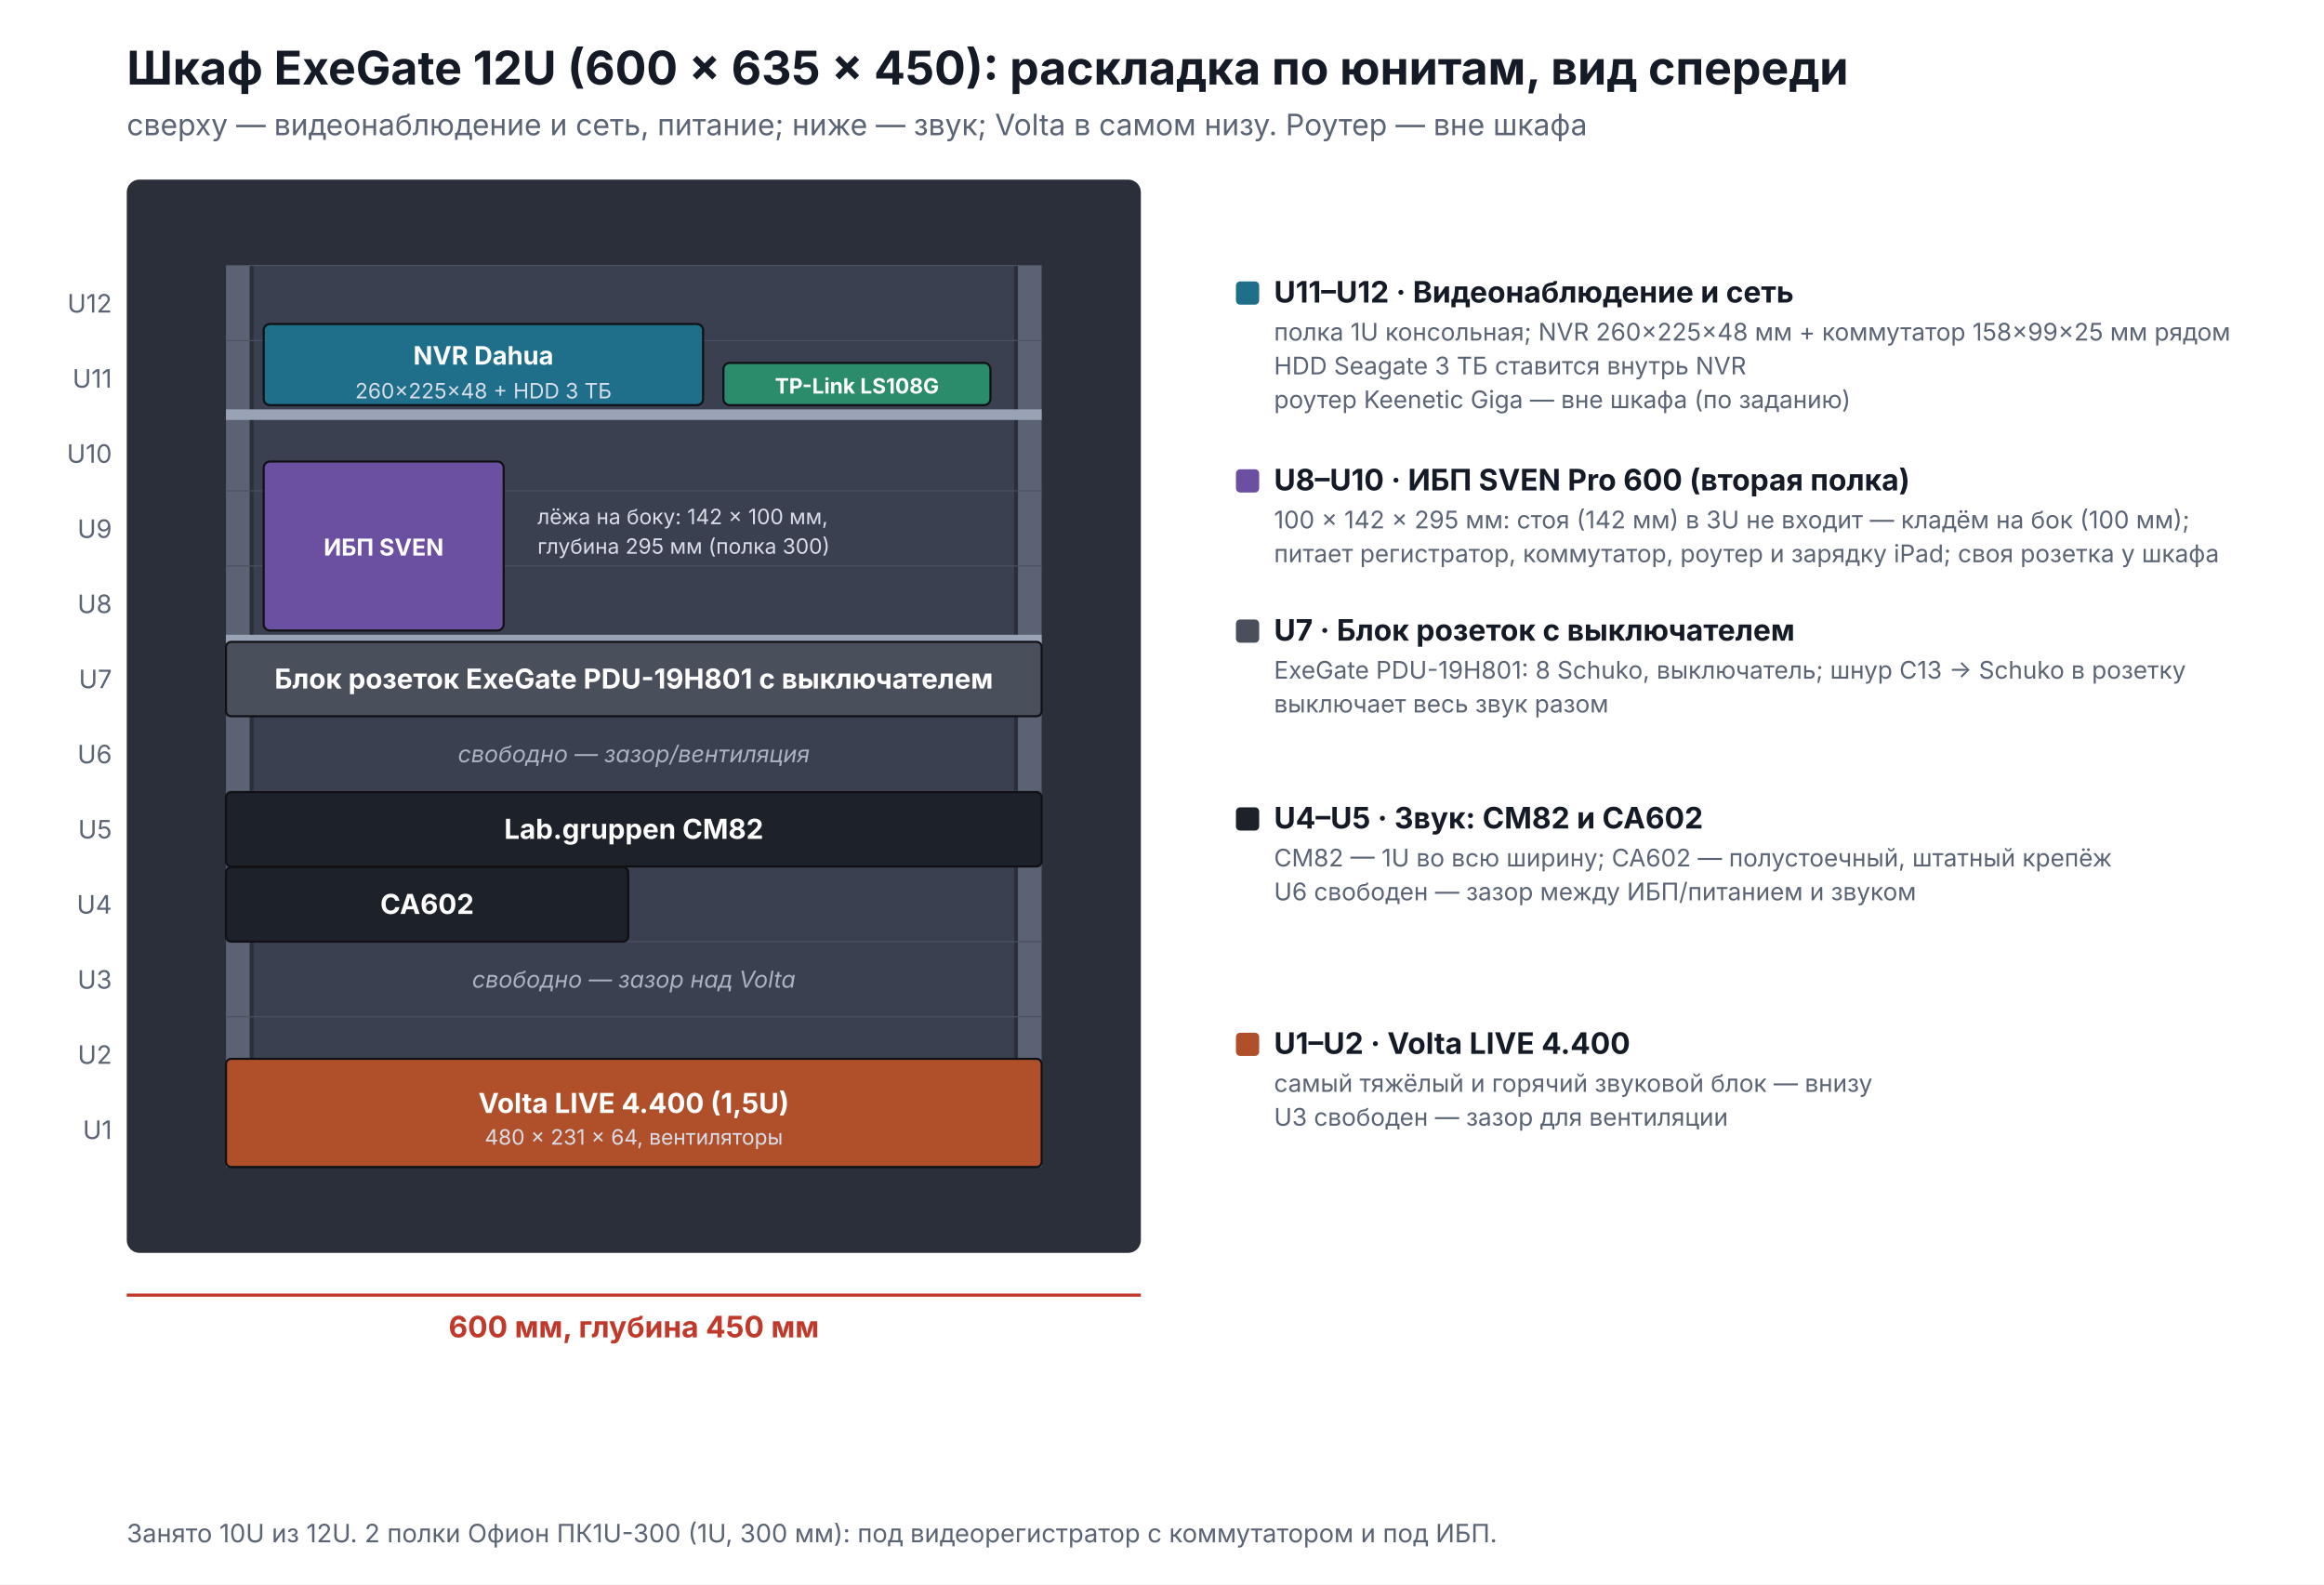
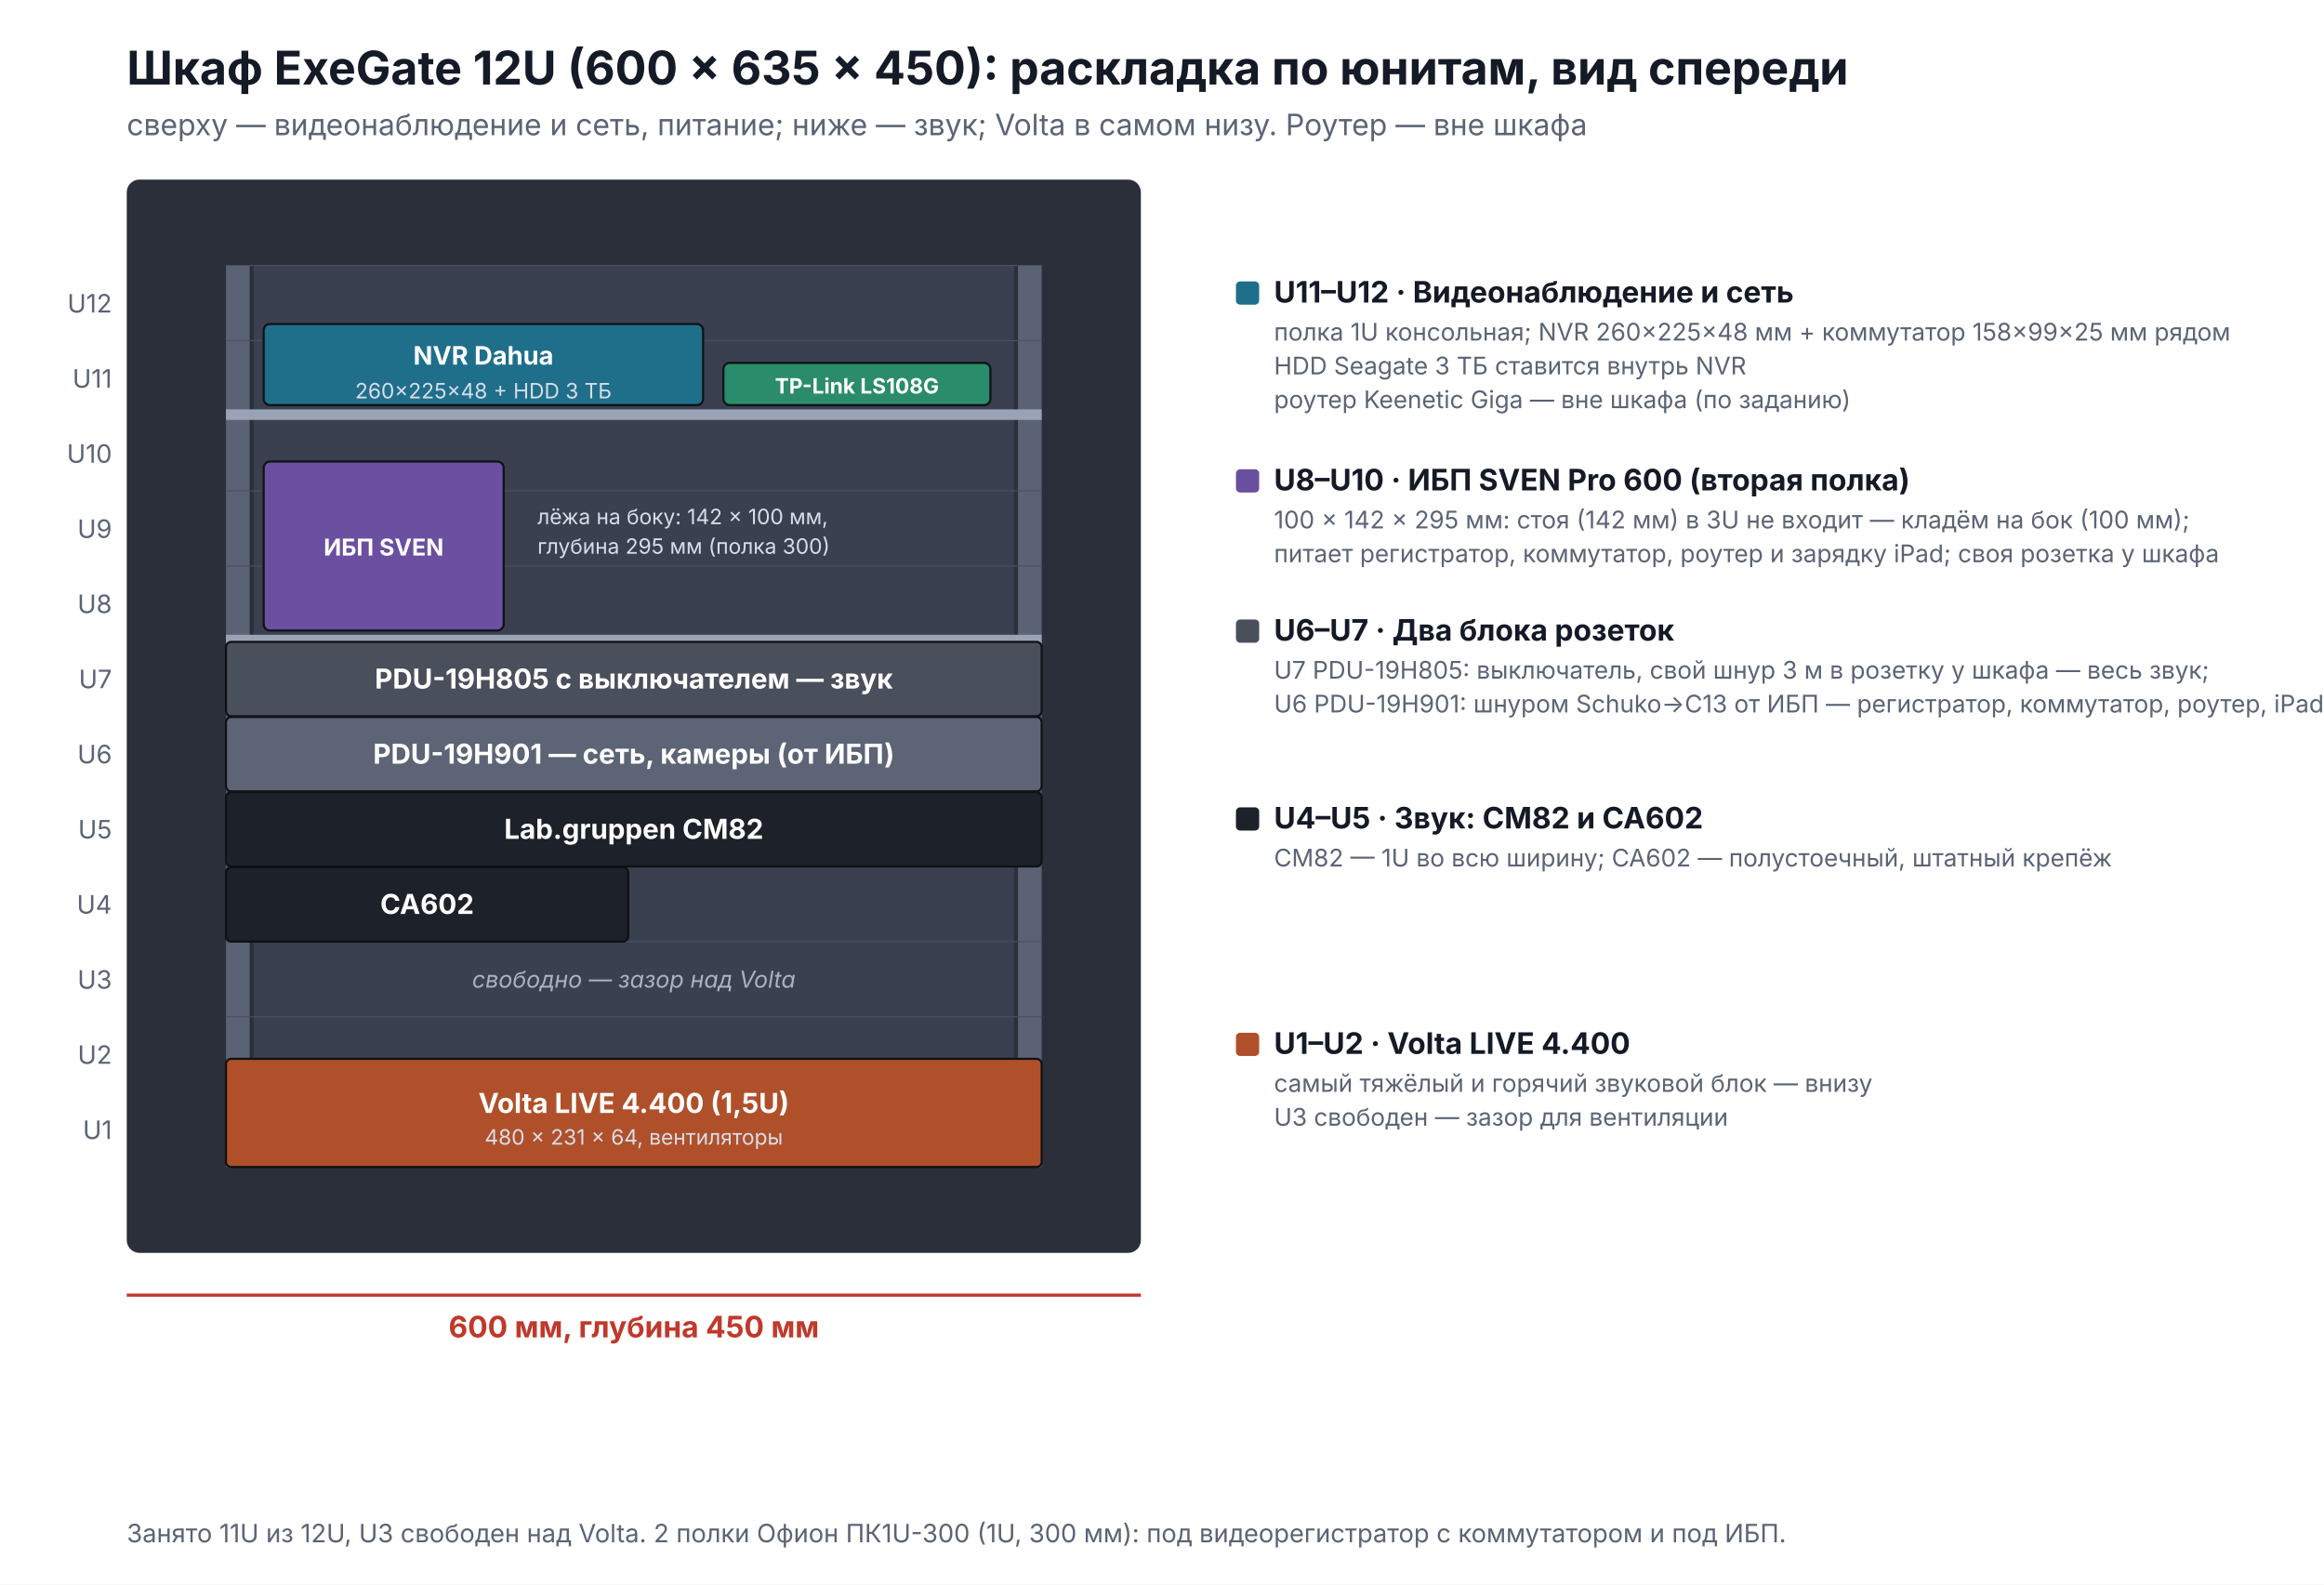
<svg xmlns="http://www.w3.org/2000/svg" viewBox="0 0 2200 1500" font-family="Inter, Arial, sans-serif">
  <rect width="2200" height="1500" fill="#ffffff" />
  <text x="120" y="80" font-size="44" font-weight="700" fill="#141a26">Шкаф ExeGate 12U (600 × 635 × 450): раскладка по юнитам, вид спереди</text>
  <text x="120" y="128" font-size="28" fill="#5b6475">сверху — видеонаблюдение и сеть, питание; ниже — звук; Volta в самом низу. Роутер — вне шкафа</text>
  <rect x="120" y="170" width="960.0" height="1016.0" rx="12" fill="#2b2f3a" />
  <rect x="240.0" y="251.28" width="720.0" height="853.44" fill="#3a4050" />
  <rect x="213.92" y="251.28" width="22.4" height="853.44" fill="#5b6273" />
  <rect x="963.68" y="251.28" width="22.4" height="853.44" fill="#5b6273" />
  <line x1="213.92" y1="1033.6" x2="986.08" y2="1033.6" stroke="#4a5163" stroke-width="1" />
  <text x="106" y="1078.16" text-anchor="end" font-size="24" fill="#5b6475">U1</text>
  <line x1="213.92" y1="962.48" x2="986.08" y2="962.48" stroke="#4a5163" stroke-width="1" />
  <text x="106" y="1007.04" text-anchor="end" font-size="24" fill="#5b6475">U2</text>
  <line x1="213.92" y1="891.36" x2="986.08" y2="891.36" stroke="#4a5163" stroke-width="1" />
  <text x="106" y="935.92" text-anchor="end" font-size="24" fill="#5b6475">U3</text>
  <line x1="213.92" y1="820.24" x2="986.08" y2="820.24" stroke="#4a5163" stroke-width="1" />
  <text x="106" y="864.8" text-anchor="end" font-size="24" fill="#5b6475">U4</text>
  <line x1="213.92" y1="749.12" x2="986.08" y2="749.12" stroke="#4a5163" stroke-width="1" />
  <text x="106" y="793.68" text-anchor="end" font-size="24" fill="#5b6475">U5</text>
  <line x1="213.92" y1="678.0" x2="986.08" y2="678.0" stroke="#4a5163" stroke-width="1" />
  <text x="106" y="722.56" text-anchor="end" font-size="24" fill="#5b6475">U6</text>
  <line x1="213.92" y1="606.88" x2="986.08" y2="606.88" stroke="#4a5163" stroke-width="1" />
  <text x="106" y="651.44" text-anchor="end" font-size="24" fill="#5b6475">U7</text>
  <line x1="213.92" y1="535.76" x2="986.08" y2="535.76" stroke="#4a5163" stroke-width="1" />
  <text x="106" y="580.32" text-anchor="end" font-size="24" fill="#5b6475">U8</text>
  <line x1="213.92" y1="464.64" x2="986.08" y2="464.64" stroke="#4a5163" stroke-width="1" />
  <text x="106" y="509.2" text-anchor="end" font-size="24" fill="#5b6475">U9</text>
  <line x1="213.92" y1="393.52" x2="986.08" y2="393.52" stroke="#4a5163" stroke-width="1" />
  <text x="106" y="438.08" text-anchor="end" font-size="24" fill="#5b6475">U10</text>
  <line x1="213.92" y1="322.4" x2="986.08" y2="322.4" stroke="#4a5163" stroke-width="1" />
  <text x="106" y="366.96" text-anchor="end" font-size="24" fill="#5b6475">U11</text>
  <line x1="213.92" y1="251.28" x2="986.08" y2="251.28" stroke="#4a5163" stroke-width="1" />
  <text x="106" y="295.84" text-anchor="end" font-size="24" fill="#5b6475">U12</text>
  <rect x="213.92" y="387.52" width="772.16" height="10" fill="#9aa3b5" />
  <rect x="249.6" y="306.72" width="416.0" height="76.8" rx="6" fill="#1f6f8b" stroke="#0f1115" stroke-width="2" />
  <text x="457.6" y="345.12" text-anchor="middle" font-size="24" font-weight="700" fill="#ffffff">NVR Dahua</text>
  <text x="457.6" y="377.12" text-anchor="middle" font-size="20" fill="#d8dde8">260×225×48 + HDD 3 ТБ</text>
  <rect x="684.8" y="343.52" width="252.8" height="40.0" rx="6" fill="#2a8c6a" stroke="#0f1115" stroke-width="2" />
  <text x="811.2" y="372.52" text-anchor="middle" font-size="20" font-weight="700" fill="#ffffff">TP-Link LS108G</text>
  <rect x="213.92" y="600.88" width="772.16" height="10" fill="#9aa3b5" />
  <rect x="249.6" y="436.88" width="227.2" height="160.0" rx="6" fill="#6b4fa0" stroke="#0f1115" stroke-width="2" />
  <text x="363.2" y="525.88" text-anchor="middle" font-size="22" font-weight="700" fill="#ffffff">ИБП SVEN</text>
  <text x="508.8" y="496.2" font-size="20" fill="#d8dde8">лёжа на боку: 142 × 100 мм,</text>
  <text x="508.8" y="524.2" font-size="20" fill="#d8dde8">глубина 295 мм (полка 300)</text>
  <rect x="213.92" y="607.6" width="772.16" height="70.4" rx="5" fill="#4a4f5c" stroke="#0f1115" stroke-width="2" />
-   <text x="600.0" y="651.8" text-anchor="middle" font-size="26" font-weight="700" fill="#ffffff">Блок розеток ExeGate PDU-19H801 с выключателем</text>
+   <text x="600.0" y="651.8" text-anchor="middle" font-size="26" font-weight="700" fill="#ffffff">PDU-19H805 с выключателем — звук</text>
+   <rect x="213.92" y="678.72" width="772.16" height="70.4" rx="5" fill="#5d6475" stroke="#0f1115" stroke-width="2" />
+   <text x="600.0" y="722.92" text-anchor="middle" font-size="26" font-weight="700" fill="#ffffff">PDU-19H901 — сеть, камеры (от ИБП)</text>
  <rect x="213.92" y="749.84" width="772.16" height="70.4" rx="5" fill="#1d2129" stroke="#0f1115" stroke-width="2" />
  <text x="600.0" y="794.04" text-anchor="middle" font-size="26" font-weight="700" fill="#ffffff">Lab.gruppen CM82</text>
  <rect x="213.92" y="820.96" width="380.8" height="70.4" rx="5" fill="#1d2129" stroke="#0f1115" stroke-width="2" />
  <text x="404.32" y="865.16" text-anchor="middle" font-size="26" font-weight="700" fill="#ffffff">CA602</text>
  <rect x="213.92" y="1002.32" width="772.16" height="102.4" rx="5" fill="#b0502a" stroke="#0f1115" stroke-width="2" />
  <text x="600.0" y="1053.52" text-anchor="middle" font-size="26" font-weight="700" fill="#ffffff">Volta LIVE 4.400 (1,5U)</text>
  <text x="600.0" y="1083.52" text-anchor="middle" font-size="20" fill="#d8dde8">480 × 231 × 64, вентиляторы</text>
-   <text x="600.0" y="721.56" text-anchor="middle" font-size="22" fill="#aab2c3" font-style="italic">свободно — зазор/вентиляция</text>
  <text x="600.0" y="934.92" text-anchor="middle" font-size="22" fill="#aab2c3" font-style="italic">свободно — зазор над Volta</text>
  <rect x="1170.0" y="266.4" width="22" height="22" rx="4" fill="#1f6f8b" />
  <text x="1206.0" y="286.4" font-size="28" font-weight="700" fill="#141a26">U11–U12 · Видеонаблюдение и сеть</text>
  <text x="1206.0" y="322.4" font-size="23" fill="#5b6475">полка 1U консольная; NVR 260×225×48 мм + коммутатор 158×99×25 мм рядом</text>
  <text x="1206.0" y="354.4" font-size="23" fill="#5b6475">HDD Seagate 3 ТБ ставится внутрь NVR</text>
  <text x="1206.0" y="386.4" font-size="23" fill="#5b6475">роутер Keenetic Giga — вне шкафа (по заданию)</text>
  <rect x="1170.0" y="444.2" width="22" height="22" rx="4" fill="#6b4fa0" />
  <text x="1206.0" y="464.2" font-size="28" font-weight="700" fill="#141a26">U8–U10 · ИБП SVEN Pro 600 (вторая полка)</text>
  <text x="1206.0" y="500.2" font-size="23" fill="#5b6475">100 × 142 × 295 мм: стоя (142 мм) в 3U не входит — кладём на бок (100 мм);</text>
  <text x="1206.0" y="532.2" font-size="23" fill="#5b6475">питает регистратор, коммутатор, роутер и зарядку iPad; своя розетка у шкафа</text>
  <rect x="1170.0" y="586.44" width="22" height="22" rx="4" fill="#4a4f5c" />
-   <text x="1206.0" y="606.44" font-size="28" font-weight="700" fill="#141a26">U7 · Блок розеток с выключателем</text>
-   <text x="1206.0" y="642.44" font-size="23" fill="#5b6475">ExeGate PDU-19H801: 8 Schuko, выключатель; шнур C13 → Schuko в розетку</text>
-   <text x="1206.0" y="674.44" font-size="23" fill="#5b6475">выключает весь звук разом</text>
+   <text x="1206.0" y="606.44" font-size="28" font-weight="700" fill="#141a26">U6–U7 · Два блока розеток</text>
+   <text x="1206.0" y="642.44" font-size="23" fill="#5b6475">U7 PDU-19H805: выключатель, свой шнур 3 м в розетку у шкафа — весь звук;</text>
+   <text x="1206.0" y="674.44" font-size="23" fill="#5b6475">U6 PDU-19H901: шнуром Schuko→C13 от ИБП — регистратор, коммутатор, роутер, iPad</text>
  <rect x="1170.0" y="764.24" width="22" height="22" rx="4" fill="#1d2129" />
  <text x="1206.0" y="784.24" font-size="28" font-weight="700" fill="#141a26">U4–U5 · Звук: CM82 и CA602</text>
  <text x="1206.0" y="820.24" font-size="23" fill="#5b6475">CM82 — 1U во всю ширину; CA602 — полустоечный, штатный крепёж</text>
-   <text x="1206.0" y="852.24" font-size="23" fill="#5b6475">U6 свободен — зазор между ИБП/питанием и звуком</text>
  <rect x="1170.0" y="977.6" width="22" height="22" rx="4" fill="#b0502a" />
  <text x="1206.0" y="997.6" font-size="28" font-weight="700" fill="#141a26">U1–U2 · Volta LIVE 4.400</text>
  <text x="1206.0" y="1033.6" font-size="23" fill="#5b6475">самый тяжёлый и горячий звуковой блок — внизу</text>
  <text x="1206.0" y="1065.6" font-size="23" fill="#5b6475">U3 свободен — зазор для вентиляции</text>
  <line x1="120" y1="1226.0" x2="1080.0" y2="1226.0" stroke="#c0392b" stroke-width="3" />
  <text x="600.0" y="1266.0" text-anchor="middle" font-size="28" font-weight="700" fill="#c0392b">600 мм, глубина 450 мм</text>
-   <text x="120" y="1460" font-size="24" fill="#5b6475">Занято 10U из 12U. 2 полки Офион ПК1U-300 (1U, 300 мм): под видеорегистратор с коммутатором и под ИБП.</text>
+   <text x="120" y="1460" font-size="24" fill="#5b6475">Занято 11U из 12U, U3 свободен над Volta. 2 полки Офион ПК1U-300 (1U, 300 мм): под видеорегистратор с коммутатором и под ИБП.</text>
</svg>
